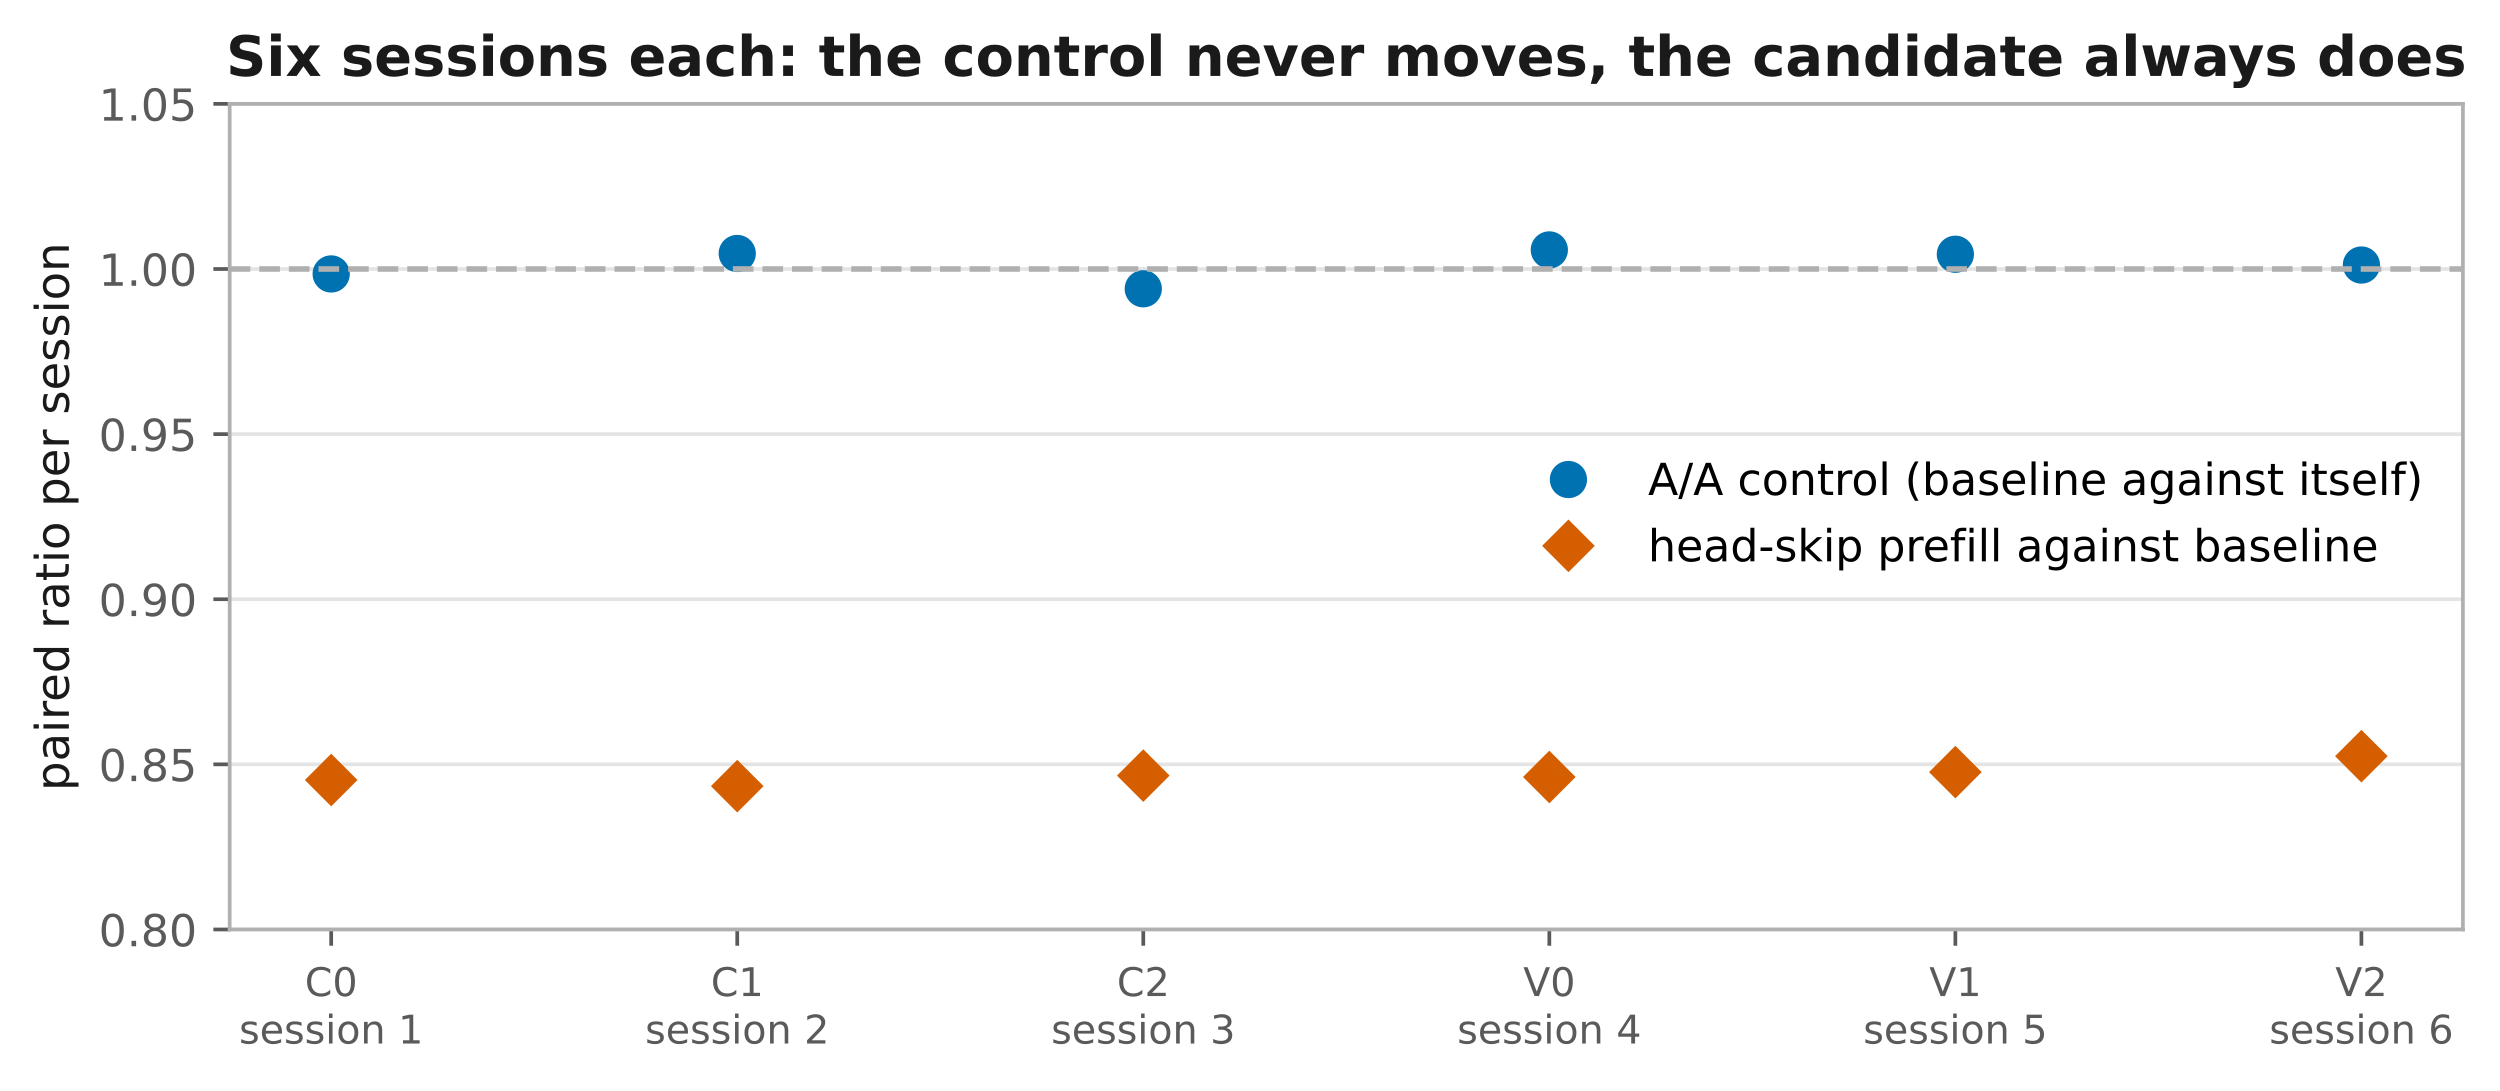
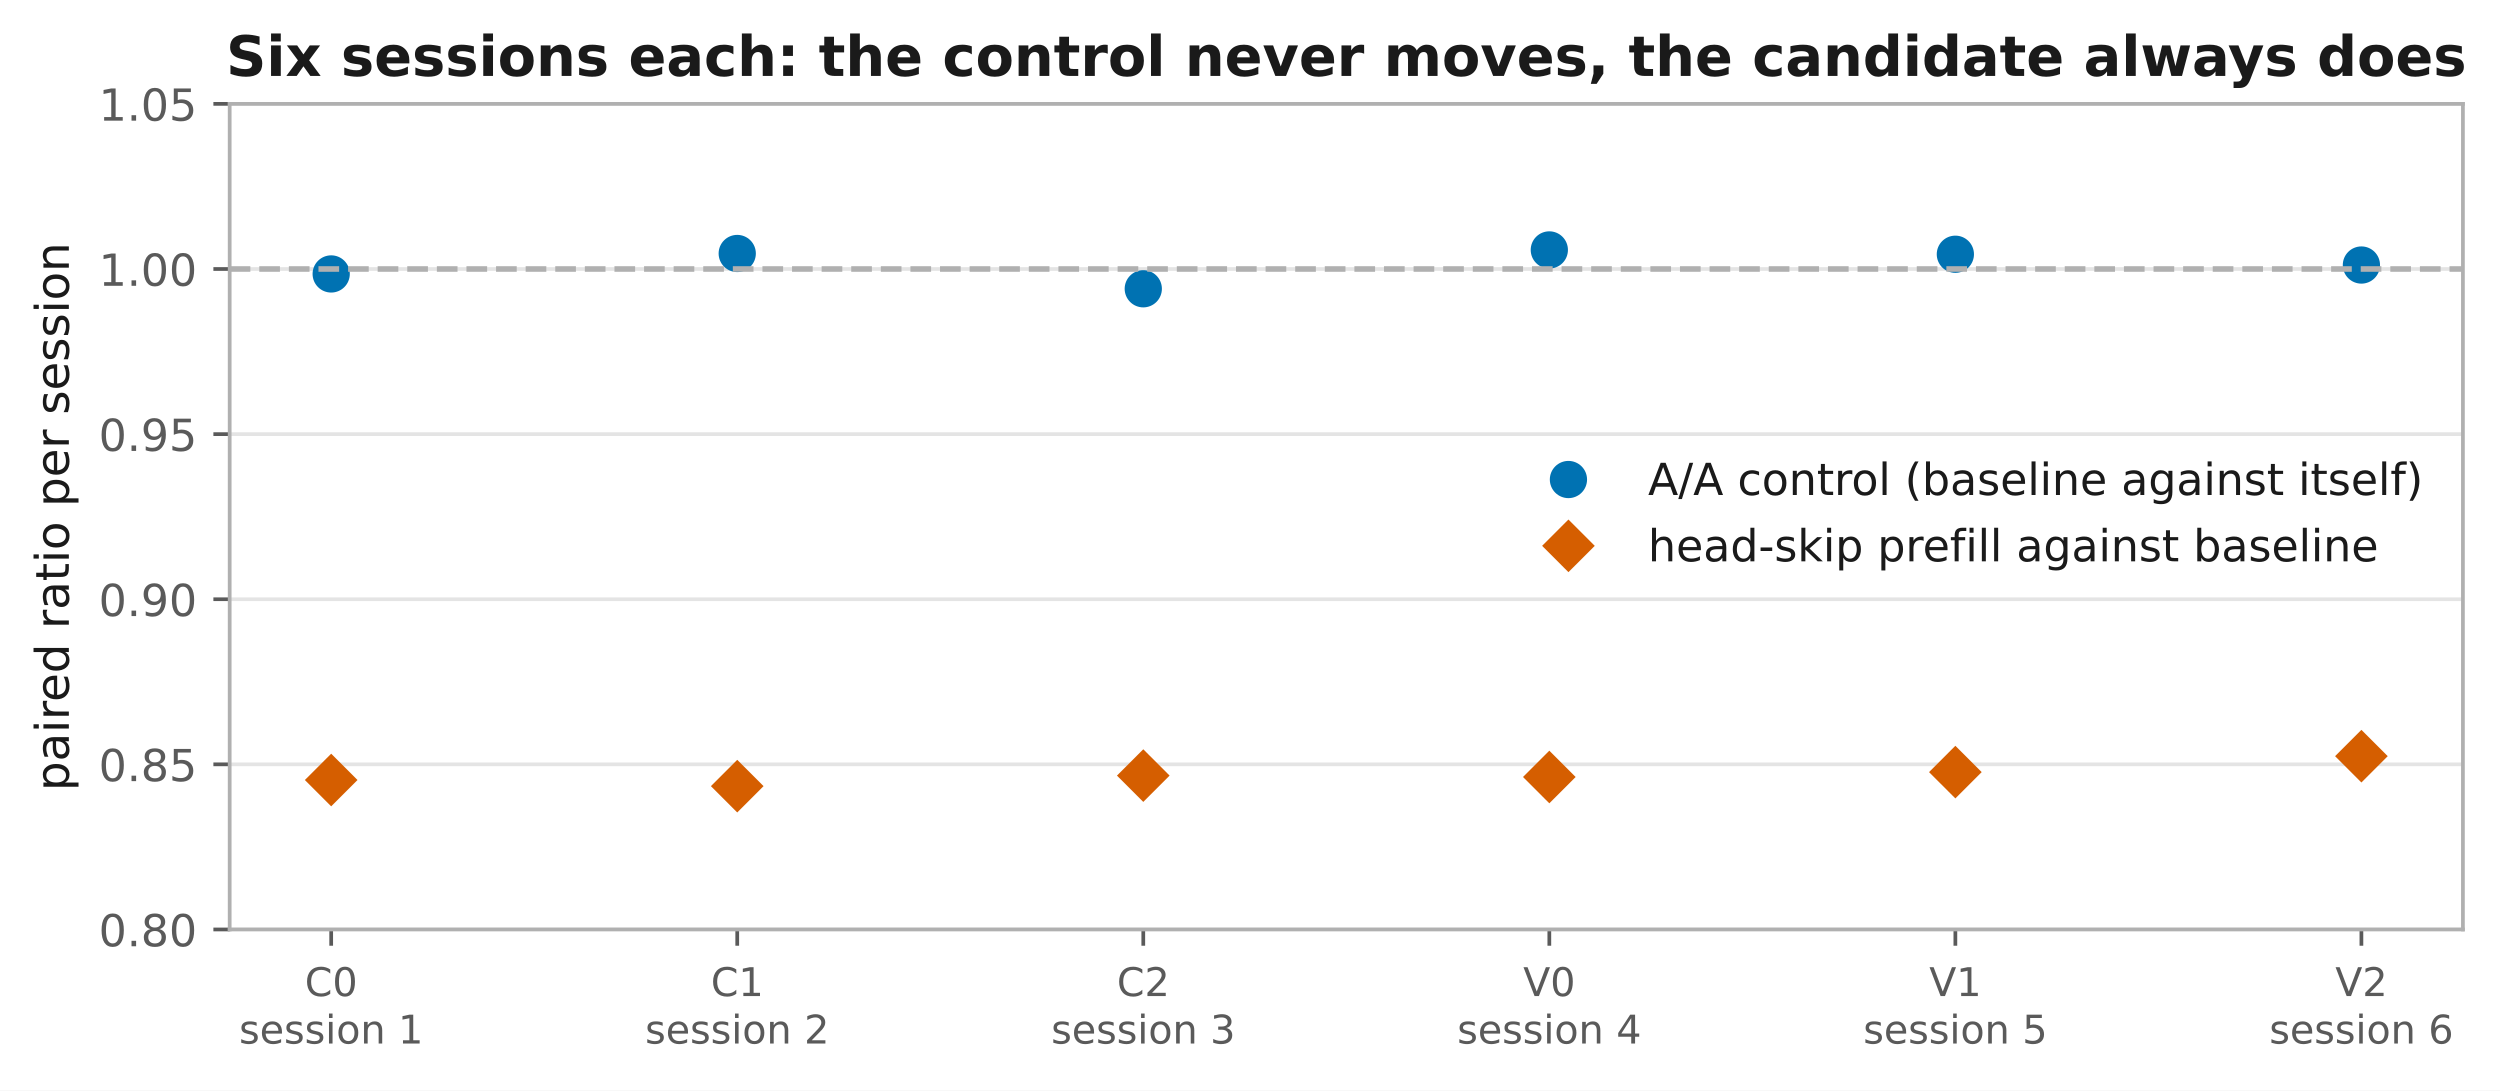
<svg xmlns="http://www.w3.org/2000/svg" xmlns:xlink="http://www.w3.org/1999/xlink" width="537.201pt" height="234.33pt" viewBox="0 0 537.201 234.33" version="1.1">
  <defs>
    <style type="text/css">*{stroke-linejoin: round; stroke-linecap: butt}</style>
  </defs>
  <g id="figure_1">
    <g id="patch_1">
      <path d="M 0 234.33  L 537.201 234.33  L 537.201 -0  L 0 -0  z " style="fill: #ffffff" />
    </g>
    <g id="axes_1">
      <g id="patch_2">
        <path d="M 49.353 199.726  L 529.233 199.726  L 529.233 22.318  L 49.353 22.318  z " style="fill: #ffffff" />
      </g>
      <g id="matplotlib.axis_1">
        <g id="xtick_1">
          <g id="line2d_1">
            <defs>
              <path id="m1c1bc37235" d="M 0 0  L 0 3.5  " style="stroke: #5a5a5a; stroke-width: 0.8" />
            </defs>
            <g>
              <use xlink:href="#m1c1bc37235" x="71.166" y="199.726" style="fill: #5a5a5a; stroke: #5a5a5a; stroke-width: 0.8" />
            </g>
          </g>
          <g id="text_1">
            <text style="font-size: 8.5px; font-family: 'DejaVu Sans', 'Helvetica', 'Arial', 'Bitstream Vera Sans', 'Computer Modern Sans Serif', 'Lucida Grande', 'Verdana', 'Geneva', 'Lucid', 'Avant Garde', sans-serif; fill: #5a5a5a" transform="translate(65.49409 214.035)">C0</text>
            <text style="font-size: 8.5px; font-family: 'DejaVu Sans', 'Helvetica', 'Arial', 'Bitstream Vera Sans', 'Computer Modern Sans Serif', 'Lucida Grande', 'Verdana', 'Geneva', 'Lucid', 'Avant Garde', sans-serif; fill: #5a5a5a" transform="translate(51.37945 224.2373)">session 1</text>
          </g>
        </g>
        <g id="xtick_2">
          <g id="line2d_2">
            <g>
              <use xlink:href="#m1c1bc37235" x="158.417" y="199.726" style="fill: #5a5a5a; stroke: #5a5a5a; stroke-width: 0.8" />
            </g>
          </g>
          <g id="text_2">
            <text style="font-size: 8.5px; font-family: 'DejaVu Sans', 'Helvetica', 'Arial', 'Bitstream Vera Sans', 'Computer Modern Sans Serif', 'Lucida Grande', 'Verdana', 'Geneva', 'Lucid', 'Avant Garde', sans-serif; fill: #5a5a5a" transform="translate(152.745 214.035)">C1</text>
            <text style="font-size: 8.5px; font-family: 'DejaVu Sans', 'Helvetica', 'Arial', 'Bitstream Vera Sans', 'Computer Modern Sans Serif', 'Lucida Grande', 'Verdana', 'Geneva', 'Lucid', 'Avant Garde', sans-serif; fill: #5a5a5a" transform="translate(138.6304 224.2373)">session 2</text>
          </g>
        </g>
        <g id="xtick_3">
          <g id="line2d_3">
            <g>
              <use xlink:href="#m1c1bc37235" x="245.668" y="199.726" style="fill: #5a5a5a; stroke: #5a5a5a; stroke-width: 0.8" />
            </g>
          </g>
          <g id="text_3">
            <text style="font-size: 8.5px; font-family: 'DejaVu Sans', 'Helvetica', 'Arial', 'Bitstream Vera Sans', 'Computer Modern Sans Serif', 'Lucida Grande', 'Verdana', 'Geneva', 'Lucid', 'Avant Garde', sans-serif; fill: #5a5a5a" transform="translate(239.9959 214.035)">C2</text>
            <text style="font-size: 8.5px; font-family: 'DejaVu Sans', 'Helvetica', 'Arial', 'Bitstream Vera Sans', 'Computer Modern Sans Serif', 'Lucida Grande', 'Verdana', 'Geneva', 'Lucid', 'Avant Garde', sans-serif; fill: #5a5a5a" transform="translate(225.8813 224.2373)">session 3</text>
          </g>
        </g>
        <g id="xtick_4">
          <g id="line2d_4">
            <g>
              <use xlink:href="#m1c1bc37235" x="332.919" y="199.726" style="fill: #5a5a5a; stroke: #5a5a5a; stroke-width: 0.8" />
            </g>
          </g>
          <g id="text_4">
            <text style="font-size: 8.5px; font-family: 'DejaVu Sans', 'Helvetica', 'Arial', 'Bitstream Vera Sans', 'Computer Modern Sans Serif', 'Lucida Grande', 'Verdana', 'Geneva', 'Lucid', 'Avant Garde', sans-serif; fill: #5a5a5a" transform="translate(327.3073 214.035)">V0</text>
            <text style="font-size: 8.5px; font-family: 'DejaVu Sans', 'Helvetica', 'Arial', 'Bitstream Vera Sans', 'Computer Modern Sans Serif', 'Lucida Grande', 'Verdana', 'Geneva', 'Lucid', 'Avant Garde', sans-serif; fill: #5a5a5a" transform="translate(313.1322 224.2373)">session 4</text>
          </g>
        </g>
        <g id="xtick_5">
          <g id="line2d_5">
            <g>
              <use xlink:href="#m1c1bc37235" x="420.169" y="199.726" style="fill: #5a5a5a; stroke: #5a5a5a; stroke-width: 0.8" />
            </g>
          </g>
          <g id="text_5">
            <text style="font-size: 8.5px; font-family: 'DejaVu Sans', 'Helvetica', 'Arial', 'Bitstream Vera Sans', 'Computer Modern Sans Serif', 'Lucida Grande', 'Verdana', 'Geneva', 'Lucid', 'Avant Garde', sans-serif; fill: #5a5a5a" transform="translate(414.5582 214.035)">V1</text>
            <text style="font-size: 8.5px; font-family: 'DejaVu Sans', 'Helvetica', 'Arial', 'Bitstream Vera Sans', 'Computer Modern Sans Serif', 'Lucida Grande', 'Verdana', 'Geneva', 'Lucid', 'Avant Garde', sans-serif; fill: #5a5a5a" transform="translate(400.3831 224.2373)">session 5</text>
          </g>
        </g>
        <g id="xtick_6">
          <g id="line2d_6">
            <g>
              <use xlink:href="#m1c1bc37235" x="507.42" y="199.726" style="fill: #5a5a5a; stroke: #5a5a5a; stroke-width: 0.8" />
            </g>
          </g>
          <g id="text_6">
            <text style="font-size: 8.5px; font-family: 'DejaVu Sans', 'Helvetica', 'Arial', 'Bitstream Vera Sans', 'Computer Modern Sans Serif', 'Lucida Grande', 'Verdana', 'Geneva', 'Lucid', 'Avant Garde', sans-serif; fill: #5a5a5a" transform="translate(501.8091 214.035)">V2</text>
            <text style="font-size: 8.5px; font-family: 'DejaVu Sans', 'Helvetica', 'Arial', 'Bitstream Vera Sans', 'Computer Modern Sans Serif', 'Lucida Grande', 'Verdana', 'Geneva', 'Lucid', 'Avant Garde', sans-serif; fill: #5a5a5a" transform="translate(487.634 224.2373)">session 6</text>
          </g>
        </g>
      </g>
      <g id="matplotlib.axis_2">
        <g id="ytick_1">
          <g id="line2d_7">
            <path d="M 49.353 199.726  L 529.233 199.726  " clip-path="url(#p4e7a389d15)" style="fill: none; stroke: #e4e4e4; stroke-width: 0.8; stroke-linecap: square" />
          </g>
          <g id="line2d_8">
            <defs>
              <path id="m12ab445fe1" d="M 0 0  L -3.5 0  " style="stroke: #5a5a5a; stroke-width: 0.8" />
            </defs>
            <g>
              <use xlink:href="#m12ab445fe1" x="49.353" y="199.726" style="fill: #5a5a5a; stroke: #5a5a5a; stroke-width: 0.8" />
            </g>
          </g>
          <g id="text_7">
            <text style="font-size: 9.5px; font-family: 'DejaVu Sans', 'Helvetica', 'Arial', 'Bitstream Vera Sans', 'Computer Modern Sans Serif', 'Lucida Grande', 'Verdana', 'Geneva', 'Lucid', 'Avant Garde', sans-serif; text-anchor: end; fill: #5a5a5a" x="42.353" y="203.335" transform="rotate(-0 42.35312 203.335)">0.80</text>
          </g>
        </g>
        <g id="ytick_2">
          <g id="line2d_9">
            <path d="M 49.353 164.245  L 529.233 164.245  " clip-path="url(#p4e7a389d15)" style="fill: none; stroke: #e4e4e4; stroke-width: 0.8; stroke-linecap: square" />
          </g>
          <g id="line2d_10">
            <g>
              <use xlink:href="#m12ab445fe1" x="49.353" y="164.245" style="fill: #5a5a5a; stroke: #5a5a5a; stroke-width: 0.8" />
            </g>
          </g>
          <g id="text_8">
            <text style="font-size: 9.5px; font-family: 'DejaVu Sans', 'Helvetica', 'Arial', 'Bitstream Vera Sans', 'Computer Modern Sans Serif', 'Lucida Grande', 'Verdana', 'Geneva', 'Lucid', 'Avant Garde', sans-serif; text-anchor: end; fill: #5a5a5a" x="42.353" y="167.853" transform="rotate(-0 42.35312 167.8534)">0.85</text>
          </g>
        </g>
        <g id="ytick_3">
          <g id="line2d_11">
            <path d="M 49.353 128.763  L 529.233 128.763  " clip-path="url(#p4e7a389d15)" style="fill: none; stroke: #e4e4e4; stroke-width: 0.8; stroke-linecap: square" />
          </g>
          <g id="line2d_12">
            <g>
              <use xlink:href="#m12ab445fe1" x="49.353" y="128.763" style="fill: #5a5a5a; stroke: #5a5a5a; stroke-width: 0.8" />
            </g>
          </g>
          <g id="text_9">
            <text style="font-size: 9.5px; font-family: 'DejaVu Sans', 'Helvetica', 'Arial', 'Bitstream Vera Sans', 'Computer Modern Sans Serif', 'Lucida Grande', 'Verdana', 'Geneva', 'Lucid', 'Avant Garde', sans-serif; text-anchor: end; fill: #5a5a5a" x="42.353" y="132.372" transform="rotate(-0 42.35312 132.3718)">0.90</text>
          </g>
        </g>
        <g id="ytick_4">
          <g id="line2d_13">
            <path d="M 49.353 93.281  L 529.233 93.281  " clip-path="url(#p4e7a389d15)" style="fill: none; stroke: #e4e4e4; stroke-width: 0.8; stroke-linecap: square" />
          </g>
          <g id="line2d_14">
            <g>
              <use xlink:href="#m12ab445fe1" x="49.353" y="93.281" style="fill: #5a5a5a; stroke: #5a5a5a; stroke-width: 0.8" />
            </g>
          </g>
          <g id="text_10">
            <text style="font-size: 9.5px; font-family: 'DejaVu Sans', 'Helvetica', 'Arial', 'Bitstream Vera Sans', 'Computer Modern Sans Serif', 'Lucida Grande', 'Verdana', 'Geneva', 'Lucid', 'Avant Garde', sans-serif; text-anchor: end; fill: #5a5a5a" x="42.353" y="96.89" transform="rotate(-0 42.35312 96.89021)">0.95</text>
          </g>
        </g>
        <g id="ytick_5">
          <g id="line2d_15">
            <path d="M 49.353 57.8  L 529.233 57.8  " clip-path="url(#p4e7a389d15)" style="fill: none; stroke: #e4e4e4; stroke-width: 0.8; stroke-linecap: square" />
          </g>
          <g id="line2d_16">
            <g>
              <use xlink:href="#m12ab445fe1" x="49.353" y="57.8" style="fill: #5a5a5a; stroke: #5a5a5a; stroke-width: 0.8" />
            </g>
          </g>
          <g id="text_11">
            <text style="font-size: 9.5px; font-family: 'DejaVu Sans', 'Helvetica', 'Arial', 'Bitstream Vera Sans', 'Computer Modern Sans Serif', 'Lucida Grande', 'Verdana', 'Geneva', 'Lucid', 'Avant Garde', sans-serif; text-anchor: end; fill: #5a5a5a" x="42.353" y="61.409" transform="rotate(-0 42.35312 61.40861)">1.00</text>
          </g>
        </g>
        <g id="ytick_6">
          <g id="line2d_17">
            <path d="M 49.353 22.318  L 529.233 22.318  " clip-path="url(#p4e7a389d15)" style="fill: none; stroke: #e4e4e4; stroke-width: 0.8; stroke-linecap: square" />
          </g>
          <g id="line2d_18">
            <g>
              <use xlink:href="#m12ab445fe1" x="49.353" y="22.318" style="fill: #5a5a5a; stroke: #5a5a5a; stroke-width: 0.8" />
            </g>
          </g>
          <g id="text_12">
            <text style="font-size: 9.5px; font-family: 'DejaVu Sans', 'Helvetica', 'Arial', 'Bitstream Vera Sans', 'Computer Modern Sans Serif', 'Lucida Grande', 'Verdana', 'Geneva', 'Lucid', 'Avant Garde', sans-serif; text-anchor: end; fill: #5a5a5a" x="42.353" y="25.927" transform="rotate(-0 42.35312 25.92701)">1.05</text>
          </g>
        </g>
        <g id="text_13">
          <text style="font-size: 10px; font-family: 'DejaVu Sans', 'Helvetica', 'Arial', 'Bitstream Vera Sans', 'Computer Modern Sans Serif', 'Lucida Grande', 'Verdana', 'Geneva', 'Lucid', 'Avant Garde', sans-serif; text-anchor: middle; fill: #1a1a1a" x="14.798" y="111.022" transform="rotate(-90 14.79844 111.0221)">paired ratio per session</text>
        </g>
      </g>
      <g id="line2d_19">
        <defs>
          <path id="md713b0031c" d="M 0 3.5  C 0.928 3.5 1.819 3.131 2.475 2.475  C 3.131 1.819 3.5 0.928 3.5 0  C 3.5 -0.928 3.131 -1.819 2.475 -2.475  C 1.819 -3.131 0.928 -3.5 0 -3.5  C -0.928 -3.5 -1.819 -3.131 -2.475 -2.475  C -3.131 -1.819 -3.5 -0.928 -3.5 0  C -3.5 0.928 -3.131 1.819 -2.475 2.475  C -1.819 3.131 -0.928 3.5 0 3.5  z " style="stroke: #0072b2" />
        </defs>
        <g clip-path="url(#p4e7a389d15)">
          <use xlink:href="#md713b0031c" x="71.166" y="58.866" style="fill: #0072b2; stroke: #0072b2" />
          <use xlink:href="#md713b0031c" x="158.417" y="54.47" style="fill: #0072b2; stroke: #0072b2" />
          <use xlink:href="#md713b0031c" x="245.668" y="62.053" style="fill: #0072b2; stroke: #0072b2" />
          <use xlink:href="#md713b0031c" x="332.919" y="53.706" style="fill: #0072b2; stroke: #0072b2" />
          <use xlink:href="#md713b0031c" x="420.169" y="54.633" style="fill: #0072b2; stroke: #0072b2" />
          <use xlink:href="#md713b0031c" x="507.42" y="56.949" style="fill: #0072b2; stroke: #0072b2" />
        </g>
      </g>
      <g id="line2d_20">
        <defs>
          <path id="m0817c62594" d="M -0 4.95  L 4.95 0  L 0 -4.95  L -4.95 -0  z " style="stroke: #d55e00; stroke-linejoin: miter" />
        </defs>
        <g clip-path="url(#p4e7a389d15)">
          <use xlink:href="#m0817c62594" x="71.166" y="167.61" style="fill: #d55e00; stroke: #d55e00; stroke-linejoin: miter" />
          <use xlink:href="#m0817c62594" x="158.417" y="168.927" style="fill: #d55e00; stroke: #d55e00; stroke-linejoin: miter" />
          <use xlink:href="#m0817c62594" x="245.668" y="166.66" style="fill: #d55e00; stroke: #d55e00; stroke-linejoin: miter" />
          <use xlink:href="#m0817c62594" x="332.919" y="166.96" style="fill: #d55e00; stroke: #d55e00; stroke-linejoin: miter" />
          <use xlink:href="#m0817c62594" x="420.169" y="165.91" style="fill: #d55e00; stroke: #d55e00; stroke-linejoin: miter" />
          <use xlink:href="#m0817c62594" x="507.42" y="162.486" style="fill: #d55e00; stroke: #d55e00; stroke-linejoin: miter" />
        </g>
      </g>
      <g id="line2d_21">
        <path d="M 49.353 57.8  L 529.233 57.8  " clip-path="url(#p4e7a389d15)" style="fill: none; stroke-dasharray: 4.44,1.92; stroke-dashoffset: 0; stroke: #b0b0b0; stroke-width: 1.2" />
      </g>
      <g id="patch_3">
        <path d="M 49.353 199.726  L 49.353 22.318  " style="fill: none; stroke: #b0b0b0; stroke-width: 0.8; stroke-linejoin: miter; stroke-linecap: square" />
      </g>
      <g id="patch_4">
        <path d="M 529.233 199.726  L 529.233 22.318  " style="fill: none; stroke: #b0b0b0; stroke-width: 0.8; stroke-linejoin: miter; stroke-linecap: square" />
      </g>
      <g id="patch_5">
        <path d="M 49.353 199.726  L 529.233 199.726  " style="fill: none; stroke: #b0b0b0; stroke-width: 0.8; stroke-linejoin: miter; stroke-linecap: square" />
      </g>
      <g id="patch_6">
        <path d="M 49.353 22.318  L 529.233 22.318  " style="fill: none; stroke: #b0b0b0; stroke-width: 0.8; stroke-linejoin: miter; stroke-linecap: square" />
      </g>
      <g id="text_14">
        <text style="font-weight: 700; font-size: 12px; font-family: 'DejaVu Sans', 'Helvetica', 'Arial', 'Bitstream Vera Sans', 'Computer Modern Sans Serif', 'Lucida Grande', 'Verdana', 'Geneva', 'Lucid', 'Avant Garde', sans-serif; text-anchor: middle; fill: #1a1a1a" x="289.293" y="16.318" transform="rotate(-0 289.2931 16.31812)">Six sessions each: the control never moves, the candidate always does</text>
      </g>
      <g id="legend_1">
        <g id="line2d_22">
          <g>
            <use xlink:href="#md713b0031c" x="337.026" y="103.04" style="fill: #0072b2; stroke: #0072b2" />
          </g>
        </g>
        <g id="text_15">
-           <text style="font-size: 9.5px; font-family: 'DejaVu Sans', 'Helvetica', 'Arial', 'Bitstream Vera Sans', 'Computer Modern Sans Serif', 'Lucida Grande', 'Verdana', 'Geneva', 'Lucid', 'Avant Garde', sans-serif; text-anchor: start" x="354.126" y="106.365" transform="rotate(-0 354.1259 106.3649)">A/A control (baseline against itself)</text>
+           <text style="font-size: 9.5px; font-family: 'DejaVu Sans', 'Helvetica', 'Arial', 'Bitstream Vera Sans', 'Computer Modern Sans Serif', 'Lucida Grande', 'Verdana', 'Geneva', 'Lucid', 'Avant Garde', sans-serif; text-anchor: start; fill: #1a1a1a" x="354.126" y="106.365" transform="rotate(-0 354.1259 106.3649)">A/A control (baseline against itself)</text>
        </g>
        <g id="line2d_23">
          <g>
            <use xlink:href="#m0817c62594" x="337.026" y="117.291" style="fill: #d55e00; stroke: #d55e00; stroke-linejoin: miter" />
          </g>
        </g>
        <g id="text_16">
-           <text style="font-size: 9.5px; font-family: 'DejaVu Sans', 'Helvetica', 'Arial', 'Bitstream Vera Sans', 'Computer Modern Sans Serif', 'Lucida Grande', 'Verdana', 'Geneva', 'Lucid', 'Avant Garde', sans-serif; text-anchor: start" x="354.126" y="120.616" transform="rotate(-0 354.1259 120.6156)">head-skip prefill against baseline</text>
+           <text style="font-size: 9.5px; font-family: 'DejaVu Sans', 'Helvetica', 'Arial', 'Bitstream Vera Sans', 'Computer Modern Sans Serif', 'Lucida Grande', 'Verdana', 'Geneva', 'Lucid', 'Avant Garde', sans-serif; text-anchor: start; fill: #1a1a1a" x="354.126" y="120.616" transform="rotate(-0 354.1259 120.6156)">head-skip prefill against baseline</text>
        </g>
      </g>
    </g>
  </g>
  <defs>
    <clipPath id="p4e7a389d15">
      <rect x="49.353" y="22.318" width="479.88" height="177.408" />
    </clipPath>
  </defs>
</svg>
